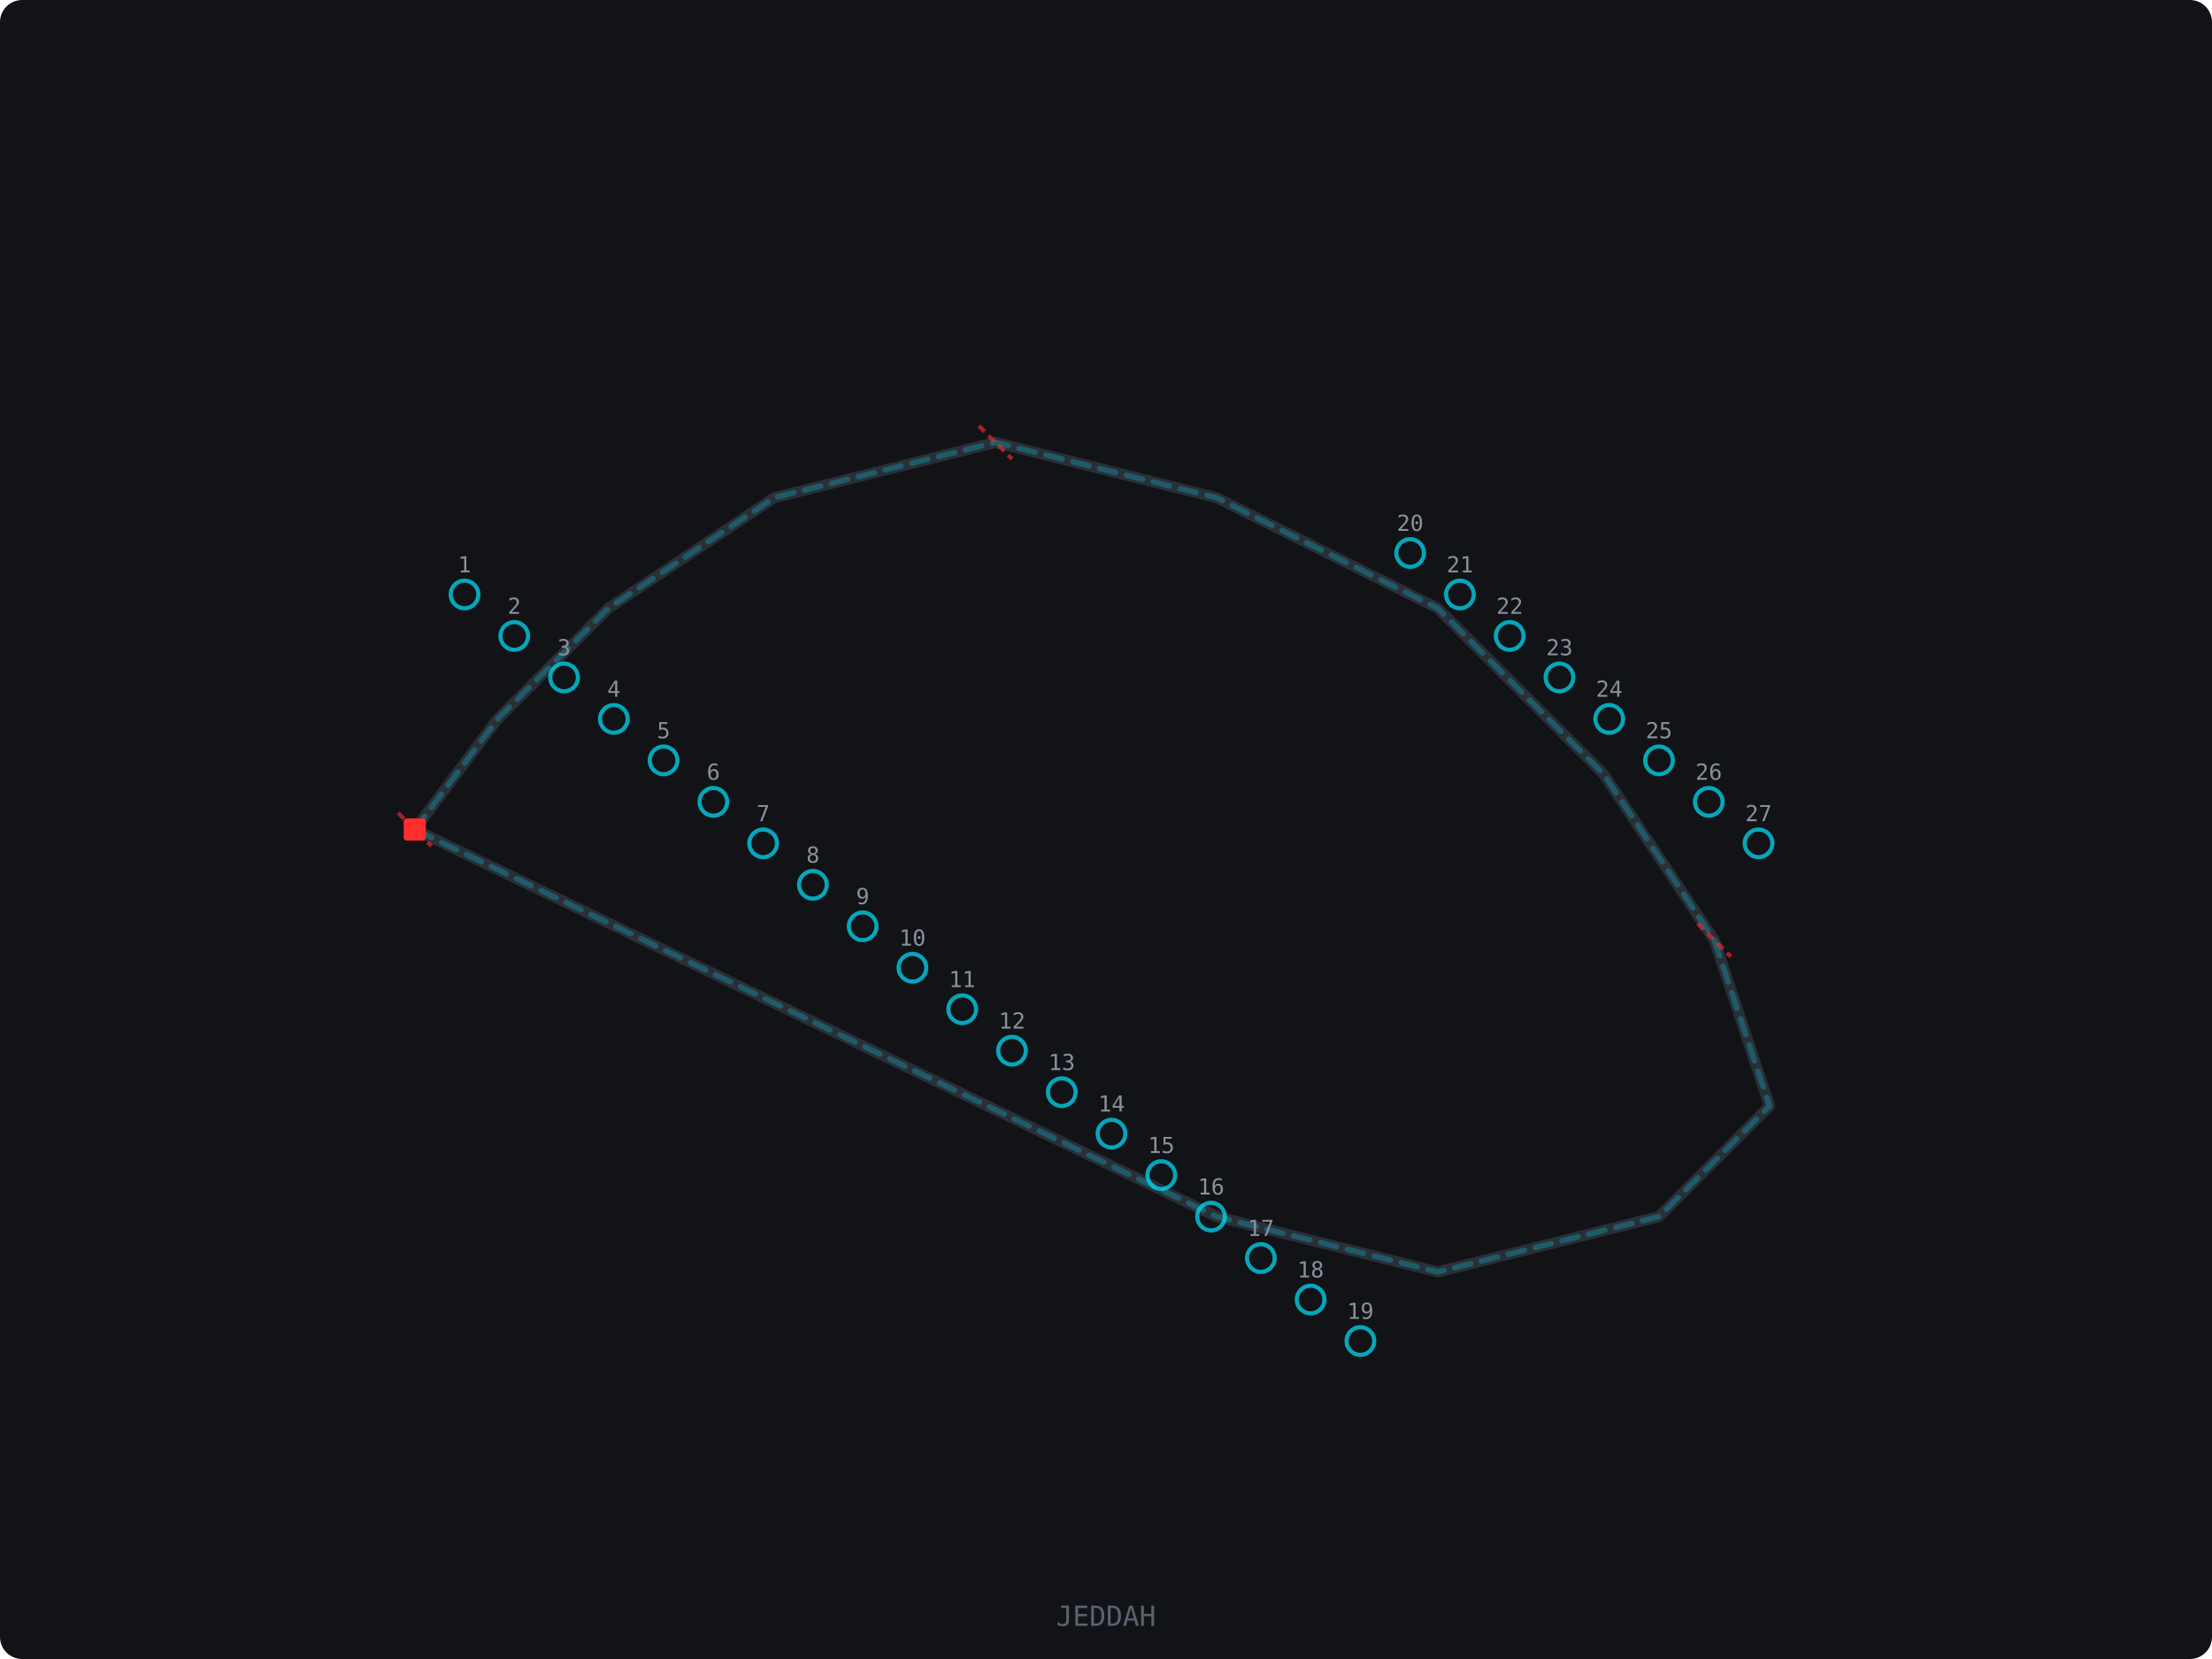
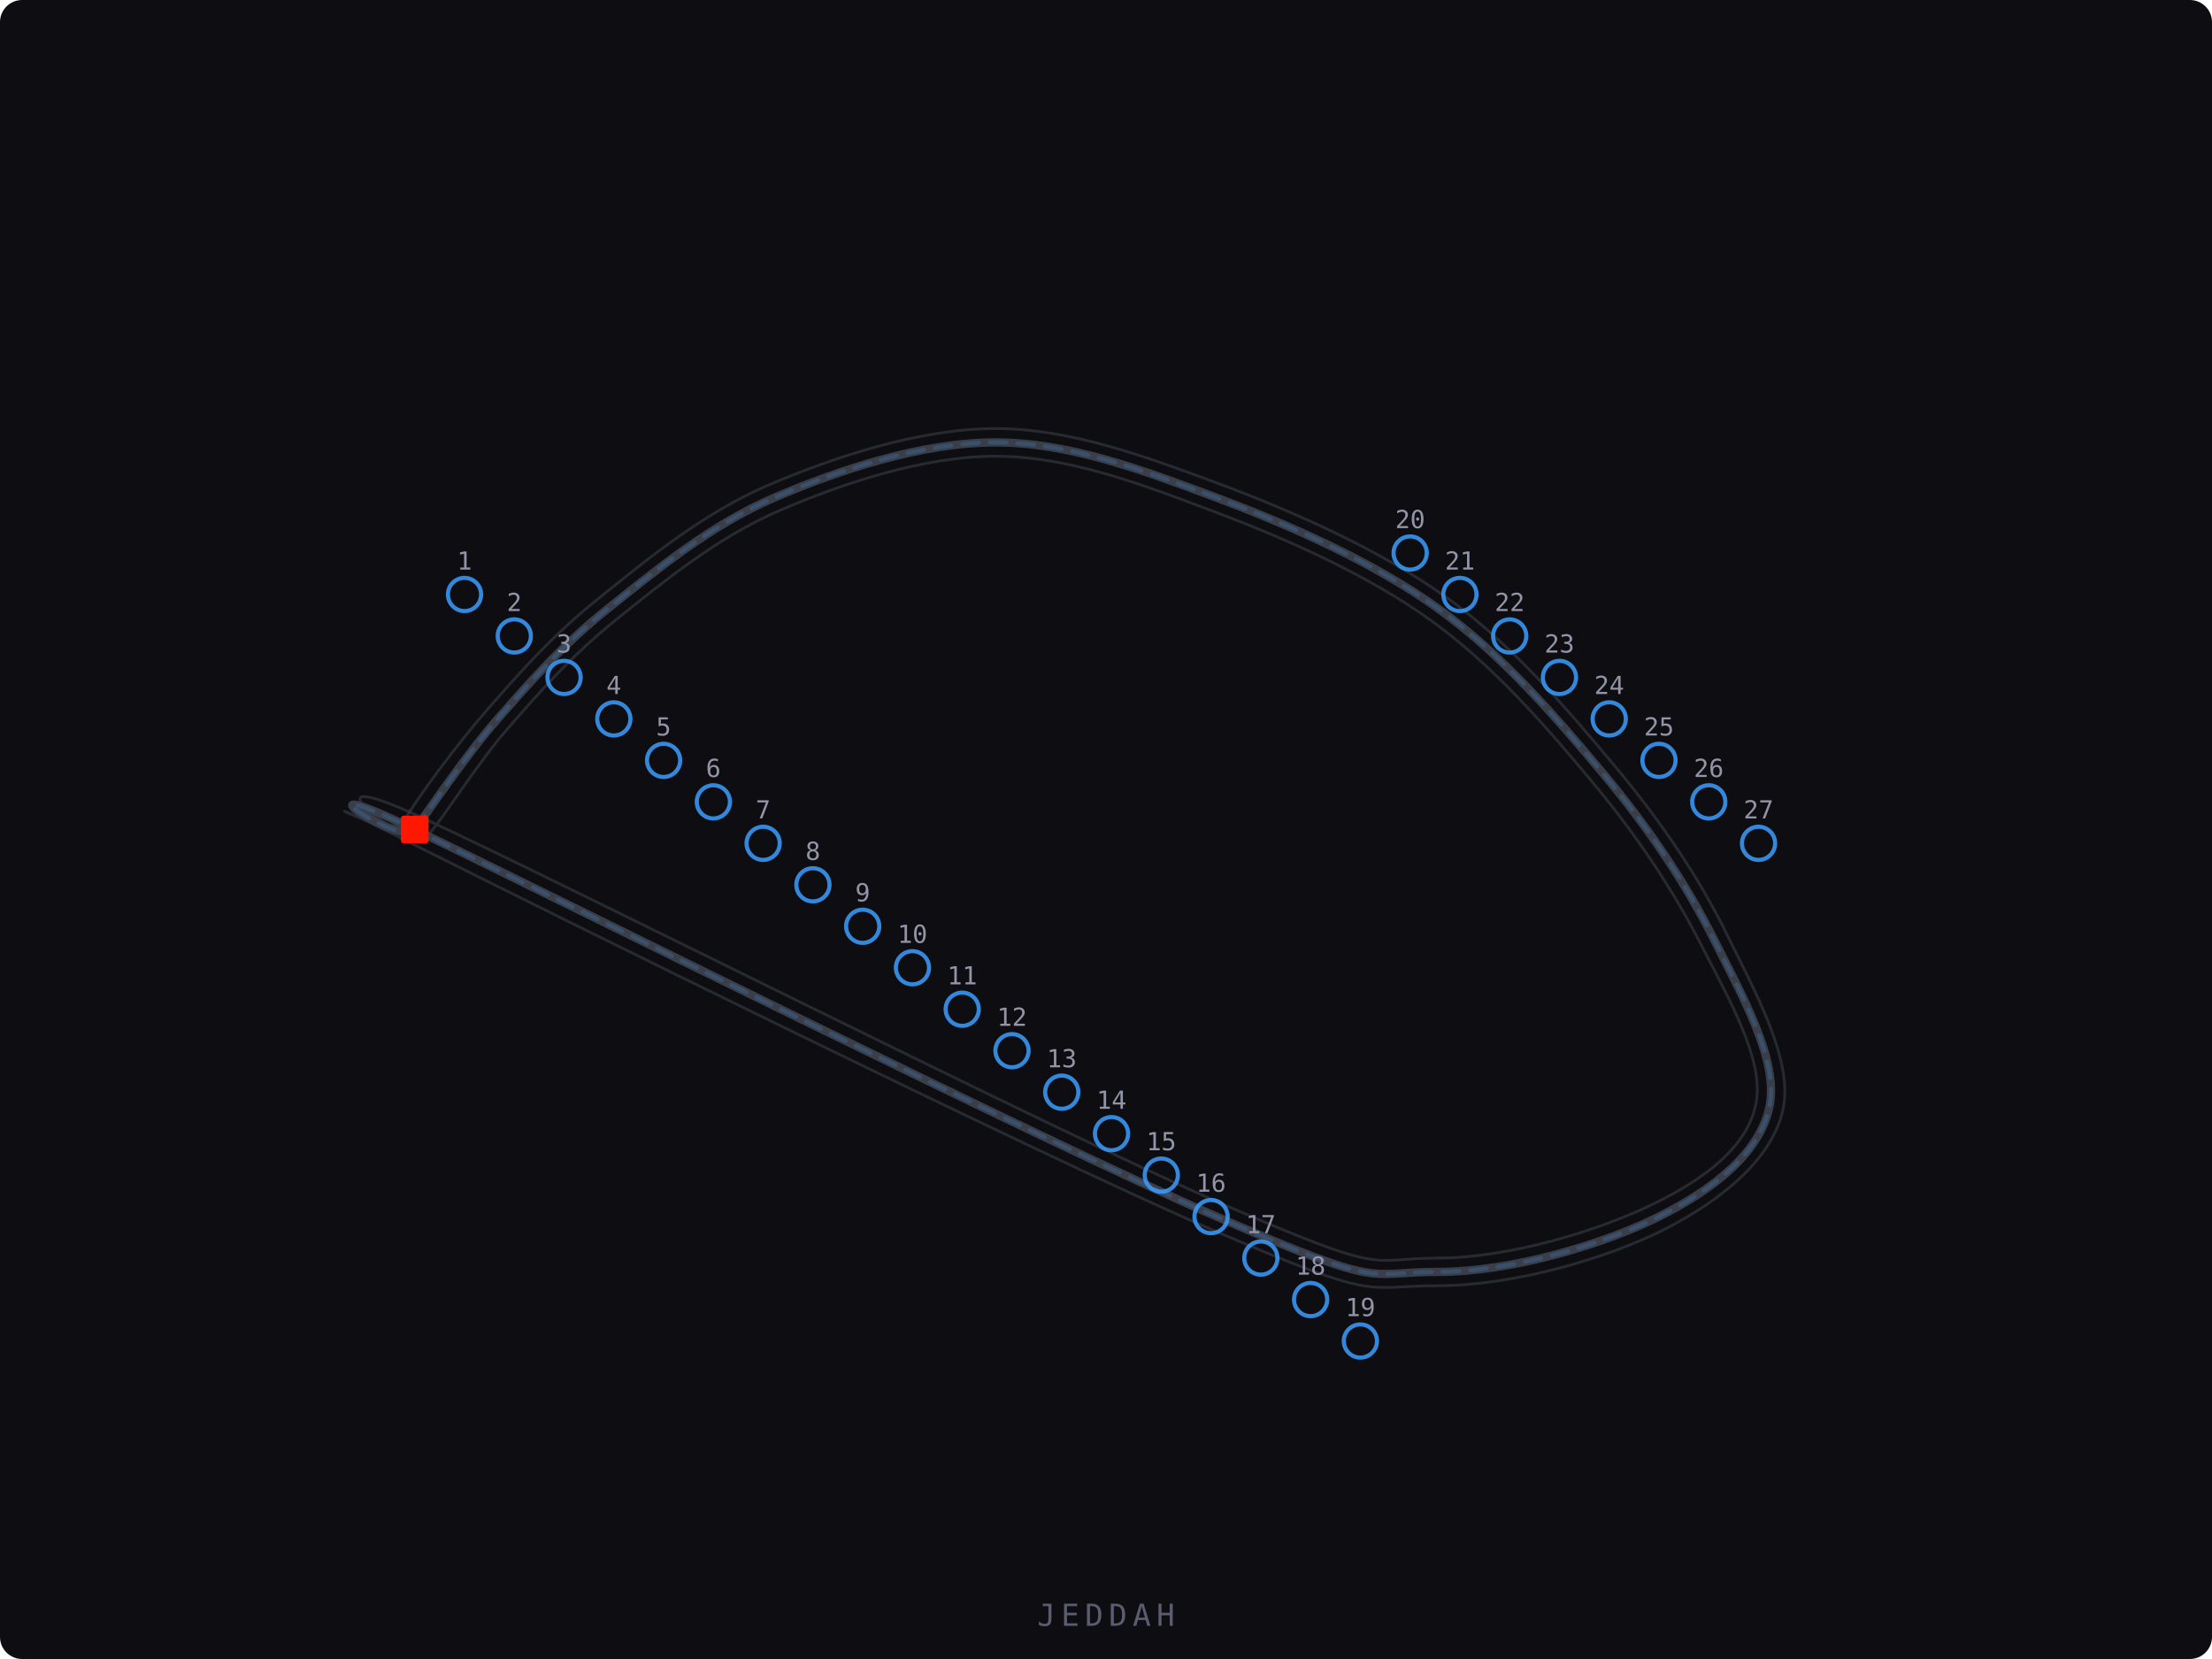
<svg xmlns="http://www.w3.org/2000/svg" viewBox="0 0 800 600" width="800" height="600">
  <defs>
    <style>
-       .track-bg { fill: #111317; }
-       .track-line { fill: none; stroke: #2a2e36; stroke-width: 4; stroke-linecap: round; stroke-linejoin: round; }
-       .track-line-accent { fill: none; stroke: rgba(0,229,255,0.25); stroke-width: 2; stroke-linecap: round; stroke-dasharray: 6,4; }
+       .track-bg { fill: #0d0d12; }
+       .track-line { fill: none; stroke: #3a3e48; stroke-width: 3; stroke-linecap: round; stroke-linejoin: round; }
+       .track-line-accent { fill: none; stroke: rgba(59,158,255,0.20); stroke-width: 1.5; stroke-linecap: round; stroke-dasharray: 6,4; }
+       .track-edge { fill: none; stroke: #3a3e48; stroke-width: 1; stroke-linecap: round; stroke-linejoin: round; opacity: 0.6; }
    </style>
  </defs>
  <rect class="track-bg" width="800" height="600" rx="8" />
-   <polyline class="track-line" points="150.0,300.0 180.0,260.0 220.0,220.0 280.0,180.0 360.0,160.0 440.0,180.0 520.0,220.0 580.0,280.0 620.0,340.0 640.0,400.0 600.0,440.0 520.0,460.0 440.0,440.0 150.0,300.0" />
-   <polyline class="track-line-accent" points="150.0,300.0 180.0,260.0 220.0,220.0 280.0,180.0 360.0,160.0 440.0,180.0 520.0,220.0 580.0,280.0 620.0,340.0 640.0,400.0 600.0,440.0 520.0,460.0 440.0,440.0 150.0,300.0" />
-   <line x1="354.0" y1="154.0" x2="366.0" y2="166.0" stroke="#ff2d2d" stroke-width="1.5" stroke-dasharray="3,2" opacity="0.6" />
-   <line x1="614.0" y1="334.0" x2="626.0" y2="346.0" stroke="#ff2d2d" stroke-width="1.5" stroke-dasharray="3,2" opacity="0.6" />
-   <line x1="144.0" y1="294.0" x2="156.0" y2="306.0" stroke="#ff2d2d" stroke-width="1.5" stroke-dasharray="3,2" opacity="0.6" />
-   <rect x="146.0" y="296.0" width="8" height="8" fill="#ff2d2d" rx="1" />
-   <text x="400" y="588" text-anchor="middle" fill="#5b616e" font-size="10" font-family="monospace">JEDDAH</text>
-   <circle cx="168.0" cy="215.0" r="5" fill="none" stroke="#00e5ff" stroke-width="1.5" opacity="0.7" />
-   <text x="168.0" y="207.0" text-anchor="middle" fill="#8a909c" font-size="8" font-family="monospace">1</text>
-   <circle cx="186.0" cy="230.0" r="5" fill="none" stroke="#00e5ff" stroke-width="1.5" opacity="0.7" />
-   <text x="186.0" y="222.0" text-anchor="middle" fill="#8a909c" font-size="8" font-family="monospace">2</text>
-   <circle cx="204.0" cy="245.0" r="5" fill="none" stroke="#00e5ff" stroke-width="1.5" opacity="0.7" />
-   <text x="204.0" y="237.0" text-anchor="middle" fill="#8a909c" font-size="8" font-family="monospace">3</text>
-   <circle cx="222.0" cy="260.0" r="5" fill="none" stroke="#00e5ff" stroke-width="1.5" opacity="0.7" />
-   <text x="222.0" y="252.0" text-anchor="middle" fill="#8a909c" font-size="8" font-family="monospace">4</text>
-   <circle cx="240.0" cy="275.0" r="5" fill="none" stroke="#00e5ff" stroke-width="1.5" opacity="0.7" />
-   <text x="240.0" y="267.0" text-anchor="middle" fill="#8a909c" font-size="8" font-family="monospace">5</text>
-   <circle cx="258.0" cy="290.0" r="5" fill="none" stroke="#00e5ff" stroke-width="1.5" opacity="0.7" />
-   <text x="258.0" y="282.0" text-anchor="middle" fill="#8a909c" font-size="8" font-family="monospace">6</text>
-   <circle cx="276.0" cy="305.0" r="5" fill="none" stroke="#00e5ff" stroke-width="1.5" opacity="0.7" />
-   <text x="276.0" y="297.0" text-anchor="middle" fill="#8a909c" font-size="8" font-family="monospace">7</text>
-   <circle cx="294.0" cy="320.0" r="5" fill="none" stroke="#00e5ff" stroke-width="1.5" opacity="0.7" />
-   <text x="294.0" y="312.0" text-anchor="middle" fill="#8a909c" font-size="8" font-family="monospace">8</text>
-   <circle cx="312.0" cy="335.0" r="5" fill="none" stroke="#00e5ff" stroke-width="1.5" opacity="0.7" />
-   <text x="312.0" y="327.0" text-anchor="middle" fill="#8a909c" font-size="8" font-family="monospace">9</text>
-   <circle cx="330.0" cy="350.0" r="5" fill="none" stroke="#00e5ff" stroke-width="1.5" opacity="0.7" />
-   <text x="330.0" y="342.0" text-anchor="middle" fill="#8a909c" font-size="8" font-family="monospace">10</text>
-   <circle cx="348.0" cy="365.0" r="5" fill="none" stroke="#00e5ff" stroke-width="1.5" opacity="0.7" />
-   <text x="348.0" y="357.0" text-anchor="middle" fill="#8a909c" font-size="8" font-family="monospace">11</text>
-   <circle cx="366.0" cy="380.0" r="5" fill="none" stroke="#00e5ff" stroke-width="1.5" opacity="0.7" />
-   <text x="366.0" y="372.0" text-anchor="middle" fill="#8a909c" font-size="8" font-family="monospace">12</text>
-   <circle cx="384.0" cy="395.0" r="5" fill="none" stroke="#00e5ff" stroke-width="1.5" opacity="0.7" />
-   <text x="384.0" y="387.0" text-anchor="middle" fill="#8a909c" font-size="8" font-family="monospace">13</text>
-   <circle cx="402.0" cy="410.0" r="5" fill="none" stroke="#00e5ff" stroke-width="1.5" opacity="0.7" />
-   <text x="402.0" y="402.0" text-anchor="middle" fill="#8a909c" font-size="8" font-family="monospace">14</text>
-   <circle cx="420.0" cy="425.0" r="5" fill="none" stroke="#00e5ff" stroke-width="1.5" opacity="0.7" />
-   <text x="420.0" y="417.0" text-anchor="middle" fill="#8a909c" font-size="8" font-family="monospace">15</text>
-   <circle cx="438.0" cy="440.0" r="5" fill="none" stroke="#00e5ff" stroke-width="1.5" opacity="0.7" />
-   <text x="438.0" y="432.0" text-anchor="middle" fill="#8a909c" font-size="8" font-family="monospace">16</text>
-   <circle cx="456.0" cy="455.0" r="5" fill="none" stroke="#00e5ff" stroke-width="1.5" opacity="0.7" />
-   <text x="456.0" y="447.0" text-anchor="middle" fill="#8a909c" font-size="8" font-family="monospace">17</text>
-   <circle cx="474.0" cy="470.0" r="5" fill="none" stroke="#00e5ff" stroke-width="1.5" opacity="0.7" />
-   <text x="474.0" y="462.0" text-anchor="middle" fill="#8a909c" font-size="8" font-family="monospace">18</text>
-   <circle cx="492.0" cy="485.0" r="5" fill="none" stroke="#00e5ff" stroke-width="1.5" opacity="0.7" />
-   <text x="492.0" y="477.0" text-anchor="middle" fill="#8a909c" font-size="8" font-family="monospace">19</text>
-   <circle cx="510.0" cy="200.0" r="5" fill="none" stroke="#00e5ff" stroke-width="1.5" opacity="0.7" />
-   <text x="510.0" y="192.0" text-anchor="middle" fill="#8a909c" font-size="8" font-family="monospace">20</text>
-   <circle cx="528.0" cy="215.0" r="5" fill="none" stroke="#00e5ff" stroke-width="1.5" opacity="0.7" />
-   <text x="528.0" y="207.0" text-anchor="middle" fill="#8a909c" font-size="8" font-family="monospace">21</text>
-   <circle cx="546.0" cy="230.0" r="5" fill="none" stroke="#00e5ff" stroke-width="1.5" opacity="0.7" />
-   <text x="546.0" y="222.0" text-anchor="middle" fill="#8a909c" font-size="8" font-family="monospace">22</text>
-   <circle cx="564.0" cy="245.0" r="5" fill="none" stroke="#00e5ff" stroke-width="1.5" opacity="0.7" />
-   <text x="564.0" y="237.0" text-anchor="middle" fill="#8a909c" font-size="8" font-family="monospace">23</text>
-   <circle cx="582.0" cy="260.0" r="5" fill="none" stroke="#00e5ff" stroke-width="1.5" opacity="0.7" />
-   <text x="582.0" y="252.0" text-anchor="middle" fill="#8a909c" font-size="8" font-family="monospace">24</text>
-   <circle cx="600.0" cy="275.0" r="5" fill="none" stroke="#00e5ff" stroke-width="1.5" opacity="0.7" />
-   <text x="600.0" y="267.0" text-anchor="middle" fill="#8a909c" font-size="8" font-family="monospace">25</text>
-   <circle cx="618.0" cy="290.0" r="5" fill="none" stroke="#00e5ff" stroke-width="1.5" opacity="0.7" />
-   <text x="618.0" y="282.0" text-anchor="middle" fill="#8a909c" font-size="8" font-family="monospace">26</text>
-   <circle cx="636.0" cy="305.0" r="5" fill="none" stroke="#00e5ff" stroke-width="1.5" opacity="0.7" />
-   <text x="636.0" y="297.0" text-anchor="middle" fill="#8a909c" font-size="8" font-family="monospace">27</text>
+   <path class="track-edge" d="M 154.0 303.0 C 159.3 297.6 172.2 276.5 183.8 263.3 C 195.3 250.1 206.8 237.0 223.1 223.9 C 239.5 210.8 259.2 194.4 282.0 184.6 C 304.8 174.8 334.0 165.0 360.0 165.0 C 386.0 165.0 412.1 174.8 438.2 184.7 C 464.4 194.5 494.1 207.6 517.1 224.1 C 540.1 240.5 559.8 263.5 576.2 283.2 C 592.6 302.9 605.7 322.9 615.5 342.2 C 625.4 361.5 638.1 383.5 635.1 399.0 C 632.1 414.6 616.9 426.2 597.8 435.5 C 578.6 444.9 546.0 455.0 520.0 455.0 C 494.0 455.0 503.3 462.0 442.0 435.4 C 380.7 408.8 200.2 317.6 152.2 295.5 C 104.2 273.4 148.7 308.4 154.0 303.0 Z" />
+   <path class="track-edge" d="M 146.0 297.0 C 150.7 289.0 164.4 270.2 176.2 256.7 C 188.0 243.2 199.9 229.6 216.9 216.1 C 233.8 202.5 254.2 185.6 278.0 175.4 C 301.9 165.2 332.7 155.0 360.0 155.0 C 387.3 155.0 414.6 165.2 441.8 175.3 C 468.9 185.5 499.2 199.0 522.9 215.9 C 546.6 232.8 566.9 256.5 583.8 276.8 C 600.8 297.1 614.3 317.1 624.5 337.8 C 634.6 358.5 648.6 383.2 644.9 401.0 C 641.2 418.8 623.1 433.8 602.2 444.5 C 581.4 455.1 547.4 465.0 520.0 465.0 C 492.6 465.0 500.0 471.3 438.0 444.6 C 376.0 417.8 196.5 329.1 147.8 304.5 C 99.2 279.9 141.3 305.0 146.0 297.0 Z" />
+   <path class="track-line" d="M 150.0 300.0 C 155.0 293.3 168.3 273.3 180.0 260.0 C 191.7 246.7 203.3 233.3 220.0 220.0 C 236.7 206.7 256.7 190.0 280.0 180.0 C 303.3 170.0 333.3 160.0 360.0 160.0 C 386.7 160.0 413.3 170.0 440.0 180.0 C 466.7 190.0 496.7 203.3 520.0 220.0 C 543.3 236.7 563.3 260.0 580.0 280.0 C 596.7 300.0 610.0 320.0 620.0 340.0 C 630.0 360.0 643.3 383.3 640.0 400.0 C 636.7 416.7 620.0 430.0 600.0 440.0 C 580.0 450.0 546.7 460.0 520.0 460.0 C 493.3 460.0 501.7 466.7 440.0 440.0 C 378.3 413.3 198.3 323.3 150.0 300.0 C 101.7 276.7 145.0 306.7 150.0 300.0 Z" />
+   <path class="track-line-accent" d="M 150.0 300.0 C 155.0 293.3 168.3 273.3 180.0 260.0 C 191.7 246.7 203.3 233.3 220.0 220.0 C 236.7 206.7 256.7 190.0 280.0 180.0 C 303.3 170.0 333.3 160.0 360.0 160.0 C 386.7 160.0 413.3 170.0 440.0 180.0 C 466.7 190.0 496.7 203.3 520.0 220.0 C 543.3 236.7 563.3 260.0 580.0 280.0 C 596.7 300.0 610.0 320.0 620.0 340.0 C 630.0 360.0 643.3 383.3 640.0 400.0 C 636.7 416.7 620.0 430.0 600.0 440.0 C 580.0 450.0 546.7 460.0 520.0 460.0 C 493.3 460.0 501.7 466.7 440.0 440.0 C 378.3 413.3 198.3 323.3 150.0 300.0 C 101.7 276.7 145.0 306.7 150.0 300.0 Z" />
+   <rect x="145.0" y="295.0" width="10" height="10" fill="#FF1801" rx="1" />
+   <circle cx="168.0" cy="215.0" r="6" fill="none" stroke="#3B9EFF" stroke-width="1.5" opacity="0.85" />
+   <text x="168.0" y="206.0" text-anchor="middle" fill="#9494a8" font-size="9" font-family="monospace">1</text>
+   <circle cx="186.0" cy="230.0" r="6" fill="none" stroke="#3B9EFF" stroke-width="1.5" opacity="0.85" />
+   <text x="186.0" y="221.0" text-anchor="middle" fill="#9494a8" font-size="9" font-family="monospace">2</text>
+   <circle cx="204.0" cy="245.0" r="6" fill="none" stroke="#3B9EFF" stroke-width="1.5" opacity="0.85" />
+   <text x="204.0" y="236.0" text-anchor="middle" fill="#9494a8" font-size="9" font-family="monospace">3</text>
+   <circle cx="222.0" cy="260.0" r="6" fill="none" stroke="#3B9EFF" stroke-width="1.5" opacity="0.85" />
+   <text x="222.0" y="251.0" text-anchor="middle" fill="#9494a8" font-size="9" font-family="monospace">4</text>
+   <circle cx="240.0" cy="275.0" r="6" fill="none" stroke="#3B9EFF" stroke-width="1.5" opacity="0.85" />
+   <text x="240.0" y="266.0" text-anchor="middle" fill="#9494a8" font-size="9" font-family="monospace">5</text>
+   <circle cx="258.0" cy="290.0" r="6" fill="none" stroke="#3B9EFF" stroke-width="1.5" opacity="0.85" />
+   <text x="258.0" y="281.0" text-anchor="middle" fill="#9494a8" font-size="9" font-family="monospace">6</text>
+   <circle cx="276.0" cy="305.0" r="6" fill="none" stroke="#3B9EFF" stroke-width="1.5" opacity="0.85" />
+   <text x="276.0" y="296.0" text-anchor="middle" fill="#9494a8" font-size="9" font-family="monospace">7</text>
+   <circle cx="294.0" cy="320.0" r="6" fill="none" stroke="#3B9EFF" stroke-width="1.5" opacity="0.85" />
+   <text x="294.0" y="311.0" text-anchor="middle" fill="#9494a8" font-size="9" font-family="monospace">8</text>
+   <circle cx="312.0" cy="335.0" r="6" fill="none" stroke="#3B9EFF" stroke-width="1.5" opacity="0.85" />
+   <text x="312.0" y="326.0" text-anchor="middle" fill="#9494a8" font-size="9" font-family="monospace">9</text>
+   <circle cx="330.0" cy="350.0" r="6" fill="none" stroke="#3B9EFF" stroke-width="1.5" opacity="0.85" />
+   <text x="330.0" y="341.0" text-anchor="middle" fill="#9494a8" font-size="9" font-family="monospace">10</text>
+   <circle cx="348.0" cy="365.0" r="6" fill="none" stroke="#3B9EFF" stroke-width="1.5" opacity="0.85" />
+   <text x="348.0" y="356.0" text-anchor="middle" fill="#9494a8" font-size="9" font-family="monospace">11</text>
+   <circle cx="366.0" cy="380.0" r="6" fill="none" stroke="#3B9EFF" stroke-width="1.5" opacity="0.85" />
+   <text x="366.0" y="371.0" text-anchor="middle" fill="#9494a8" font-size="9" font-family="monospace">12</text>
+   <circle cx="384.0" cy="395.0" r="6" fill="none" stroke="#3B9EFF" stroke-width="1.5" opacity="0.85" />
+   <text x="384.0" y="386.0" text-anchor="middle" fill="#9494a8" font-size="9" font-family="monospace">13</text>
+   <circle cx="402.0" cy="410.0" r="6" fill="none" stroke="#3B9EFF" stroke-width="1.5" opacity="0.85" />
+   <text x="402.0" y="401.0" text-anchor="middle" fill="#9494a8" font-size="9" font-family="monospace">14</text>
+   <circle cx="420.0" cy="425.0" r="6" fill="none" stroke="#3B9EFF" stroke-width="1.5" opacity="0.85" />
+   <text x="420.0" y="416.0" text-anchor="middle" fill="#9494a8" font-size="9" font-family="monospace">15</text>
+   <circle cx="438.0" cy="440.0" r="6" fill="none" stroke="#3B9EFF" stroke-width="1.5" opacity="0.85" />
+   <text x="438.0" y="431.0" text-anchor="middle" fill="#9494a8" font-size="9" font-family="monospace">16</text>
+   <circle cx="456.0" cy="455.0" r="6" fill="none" stroke="#3B9EFF" stroke-width="1.5" opacity="0.85" />
+   <text x="456.0" y="446.0" text-anchor="middle" fill="#9494a8" font-size="9" font-family="monospace">17</text>
+   <circle cx="474.0" cy="470.0" r="6" fill="none" stroke="#3B9EFF" stroke-width="1.5" opacity="0.85" />
+   <text x="474.0" y="461.0" text-anchor="middle" fill="#9494a8" font-size="9" font-family="monospace">18</text>
+   <circle cx="492.0" cy="485.0" r="6" fill="none" stroke="#3B9EFF" stroke-width="1.5" opacity="0.85" />
+   <text x="492.0" y="476.0" text-anchor="middle" fill="#9494a8" font-size="9" font-family="monospace">19</text>
+   <circle cx="510.0" cy="200.0" r="6" fill="none" stroke="#3B9EFF" stroke-width="1.5" opacity="0.85" />
+   <text x="510.0" y="191.0" text-anchor="middle" fill="#9494a8" font-size="9" font-family="monospace">20</text>
+   <circle cx="528.0" cy="215.0" r="6" fill="none" stroke="#3B9EFF" stroke-width="1.5" opacity="0.85" />
+   <text x="528.0" y="206.0" text-anchor="middle" fill="#9494a8" font-size="9" font-family="monospace">21</text>
+   <circle cx="546.0" cy="230.0" r="6" fill="none" stroke="#3B9EFF" stroke-width="1.5" opacity="0.85" />
+   <text x="546.0" y="221.0" text-anchor="middle" fill="#9494a8" font-size="9" font-family="monospace">22</text>
+   <circle cx="564.0" cy="245.0" r="6" fill="none" stroke="#3B9EFF" stroke-width="1.5" opacity="0.85" />
+   <text x="564.0" y="236.0" text-anchor="middle" fill="#9494a8" font-size="9" font-family="monospace">23</text>
+   <circle cx="582.0" cy="260.0" r="6" fill="none" stroke="#3B9EFF" stroke-width="1.5" opacity="0.85" />
+   <text x="582.0" y="251.0" text-anchor="middle" fill="#9494a8" font-size="9" font-family="monospace">24</text>
+   <circle cx="600.0" cy="275.0" r="6" fill="none" stroke="#3B9EFF" stroke-width="1.5" opacity="0.85" />
+   <text x="600.0" y="266.0" text-anchor="middle" fill="#9494a8" font-size="9" font-family="monospace">25</text>
+   <circle cx="618.0" cy="290.0" r="6" fill="none" stroke="#3B9EFF" stroke-width="1.5" opacity="0.85" />
+   <text x="618.0" y="281.0" text-anchor="middle" fill="#9494a8" font-size="9" font-family="monospace">26</text>
+   <circle cx="636.0" cy="305.0" r="6" fill="none" stroke="#3B9EFF" stroke-width="1.5" opacity="0.85" />
+   <text x="636.0" y="296.0" text-anchor="middle" fill="#9494a8" font-size="9" font-family="monospace">27</text>
+   <text x="400.0" y="588" text-anchor="middle" fill="#5c5c70" font-size="11" font-family="monospace" letter-spacing="2">JEDDAH</text>
</svg>
